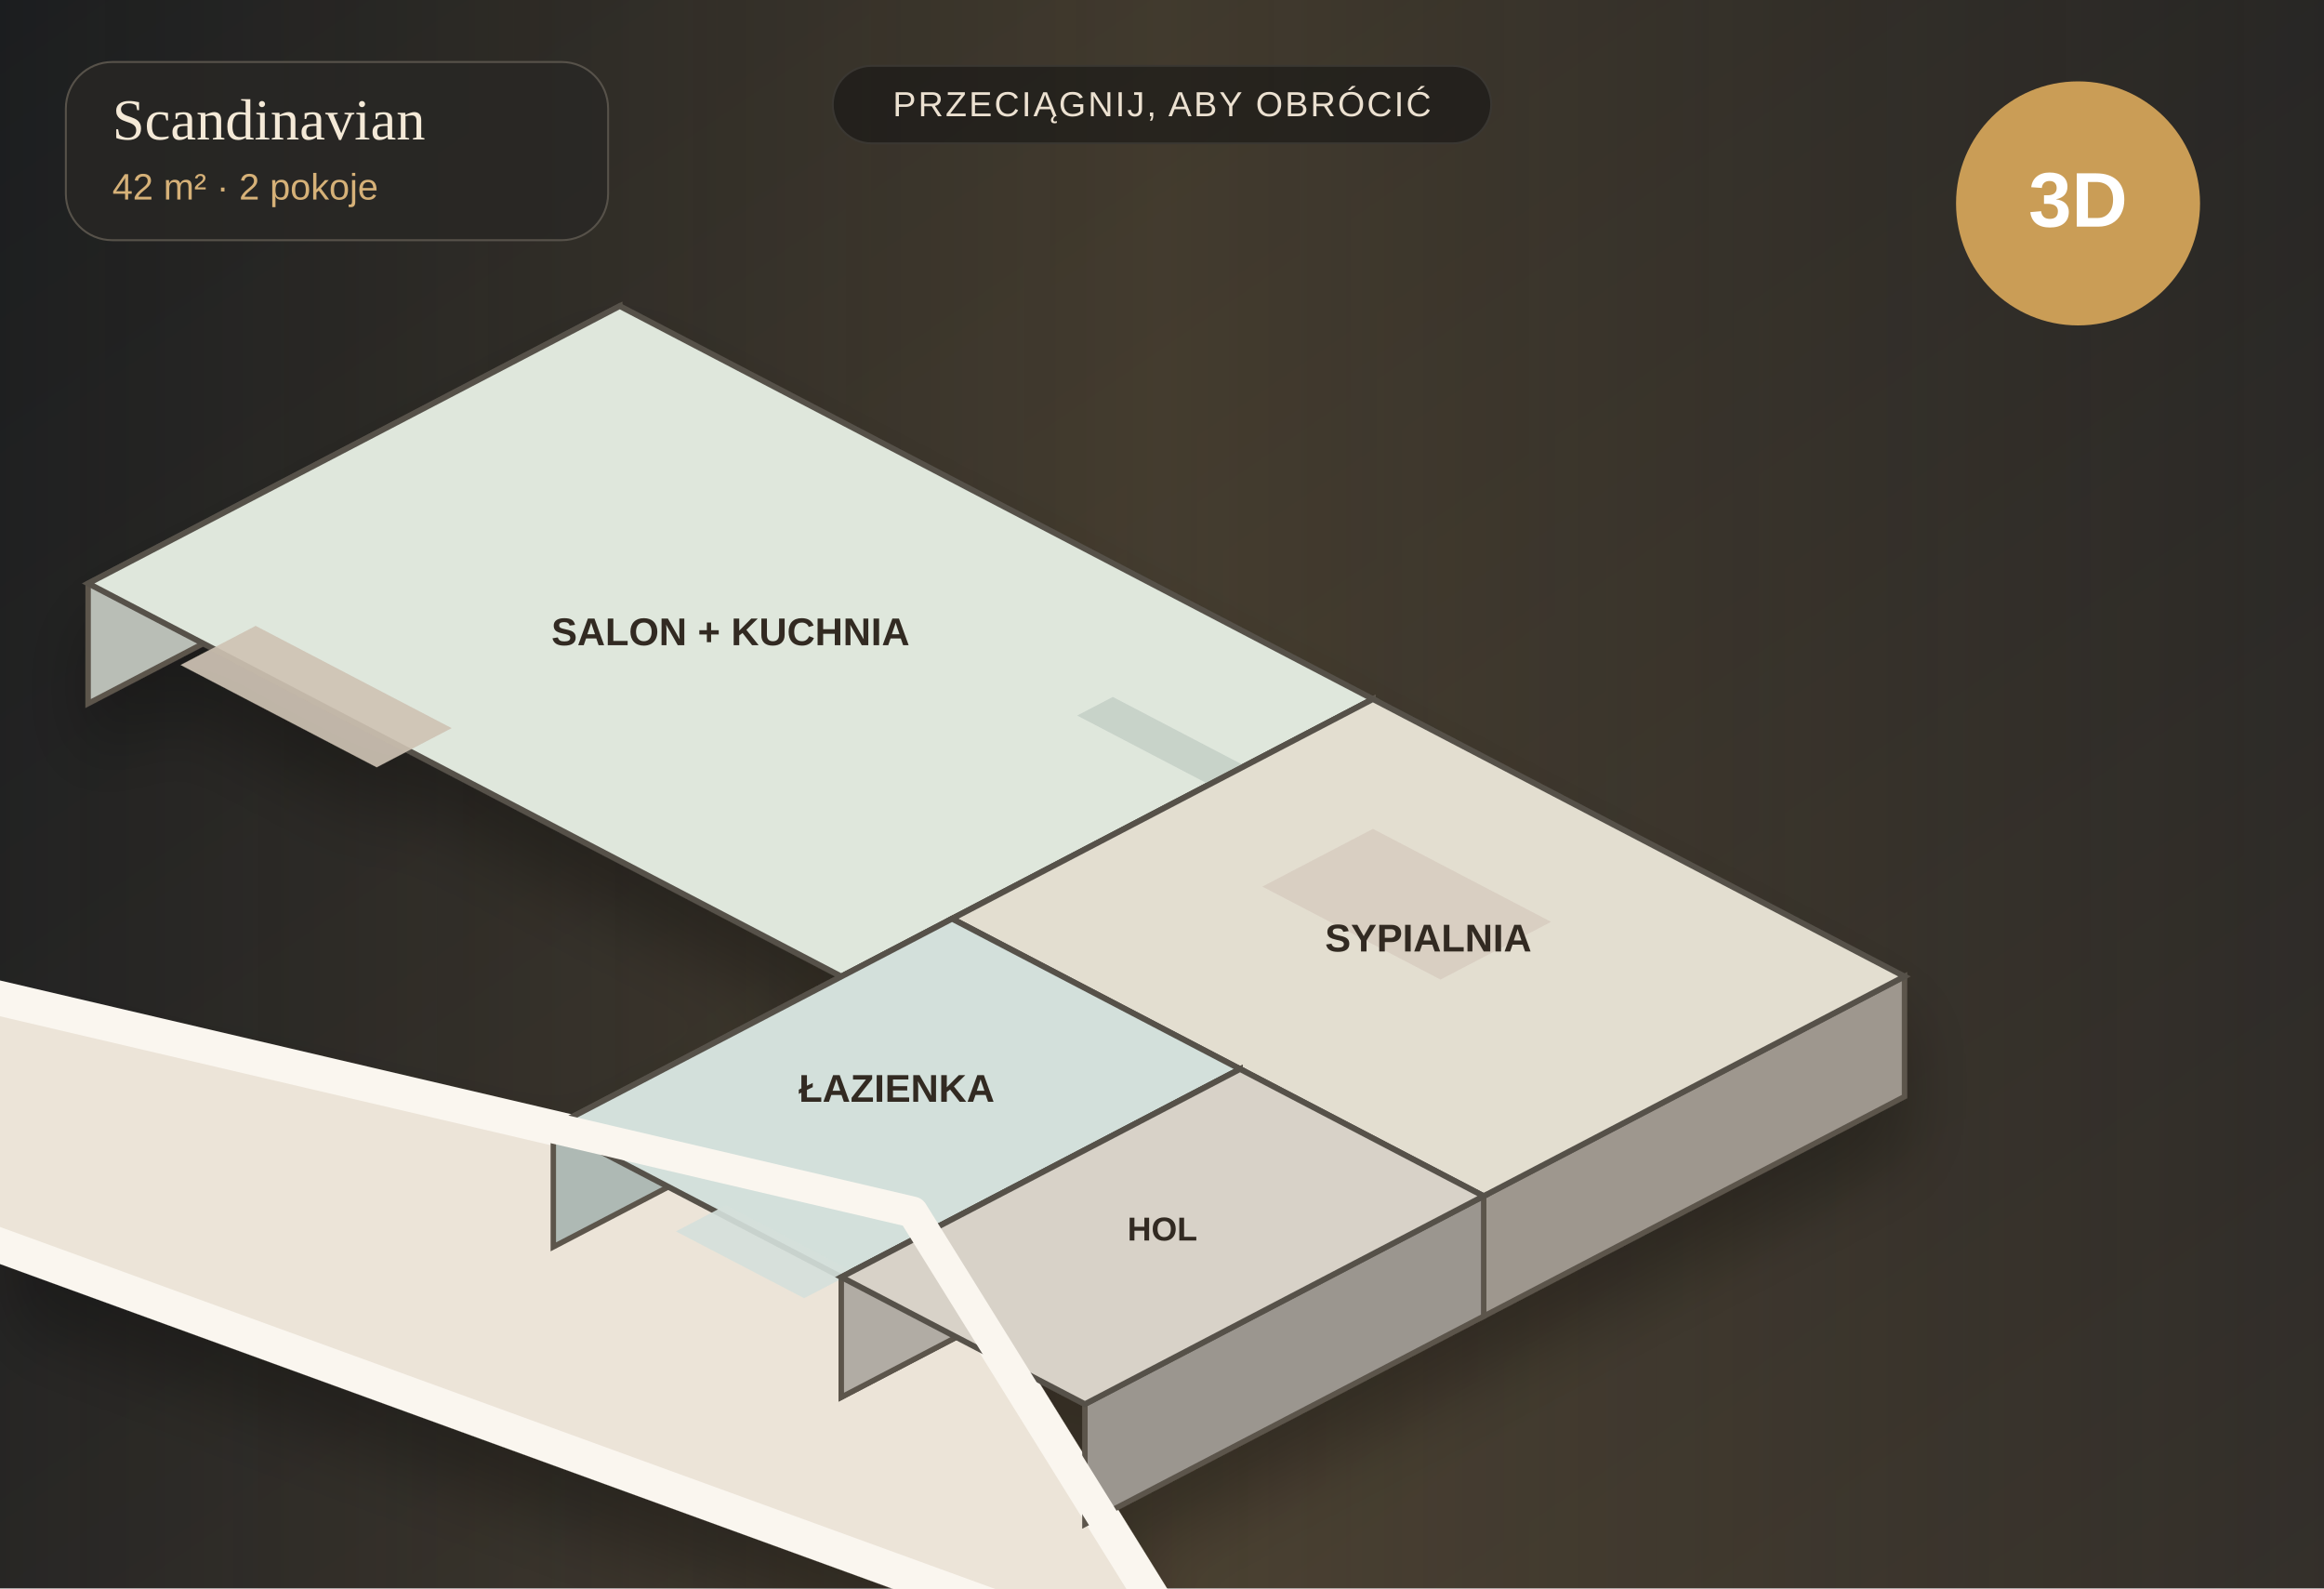
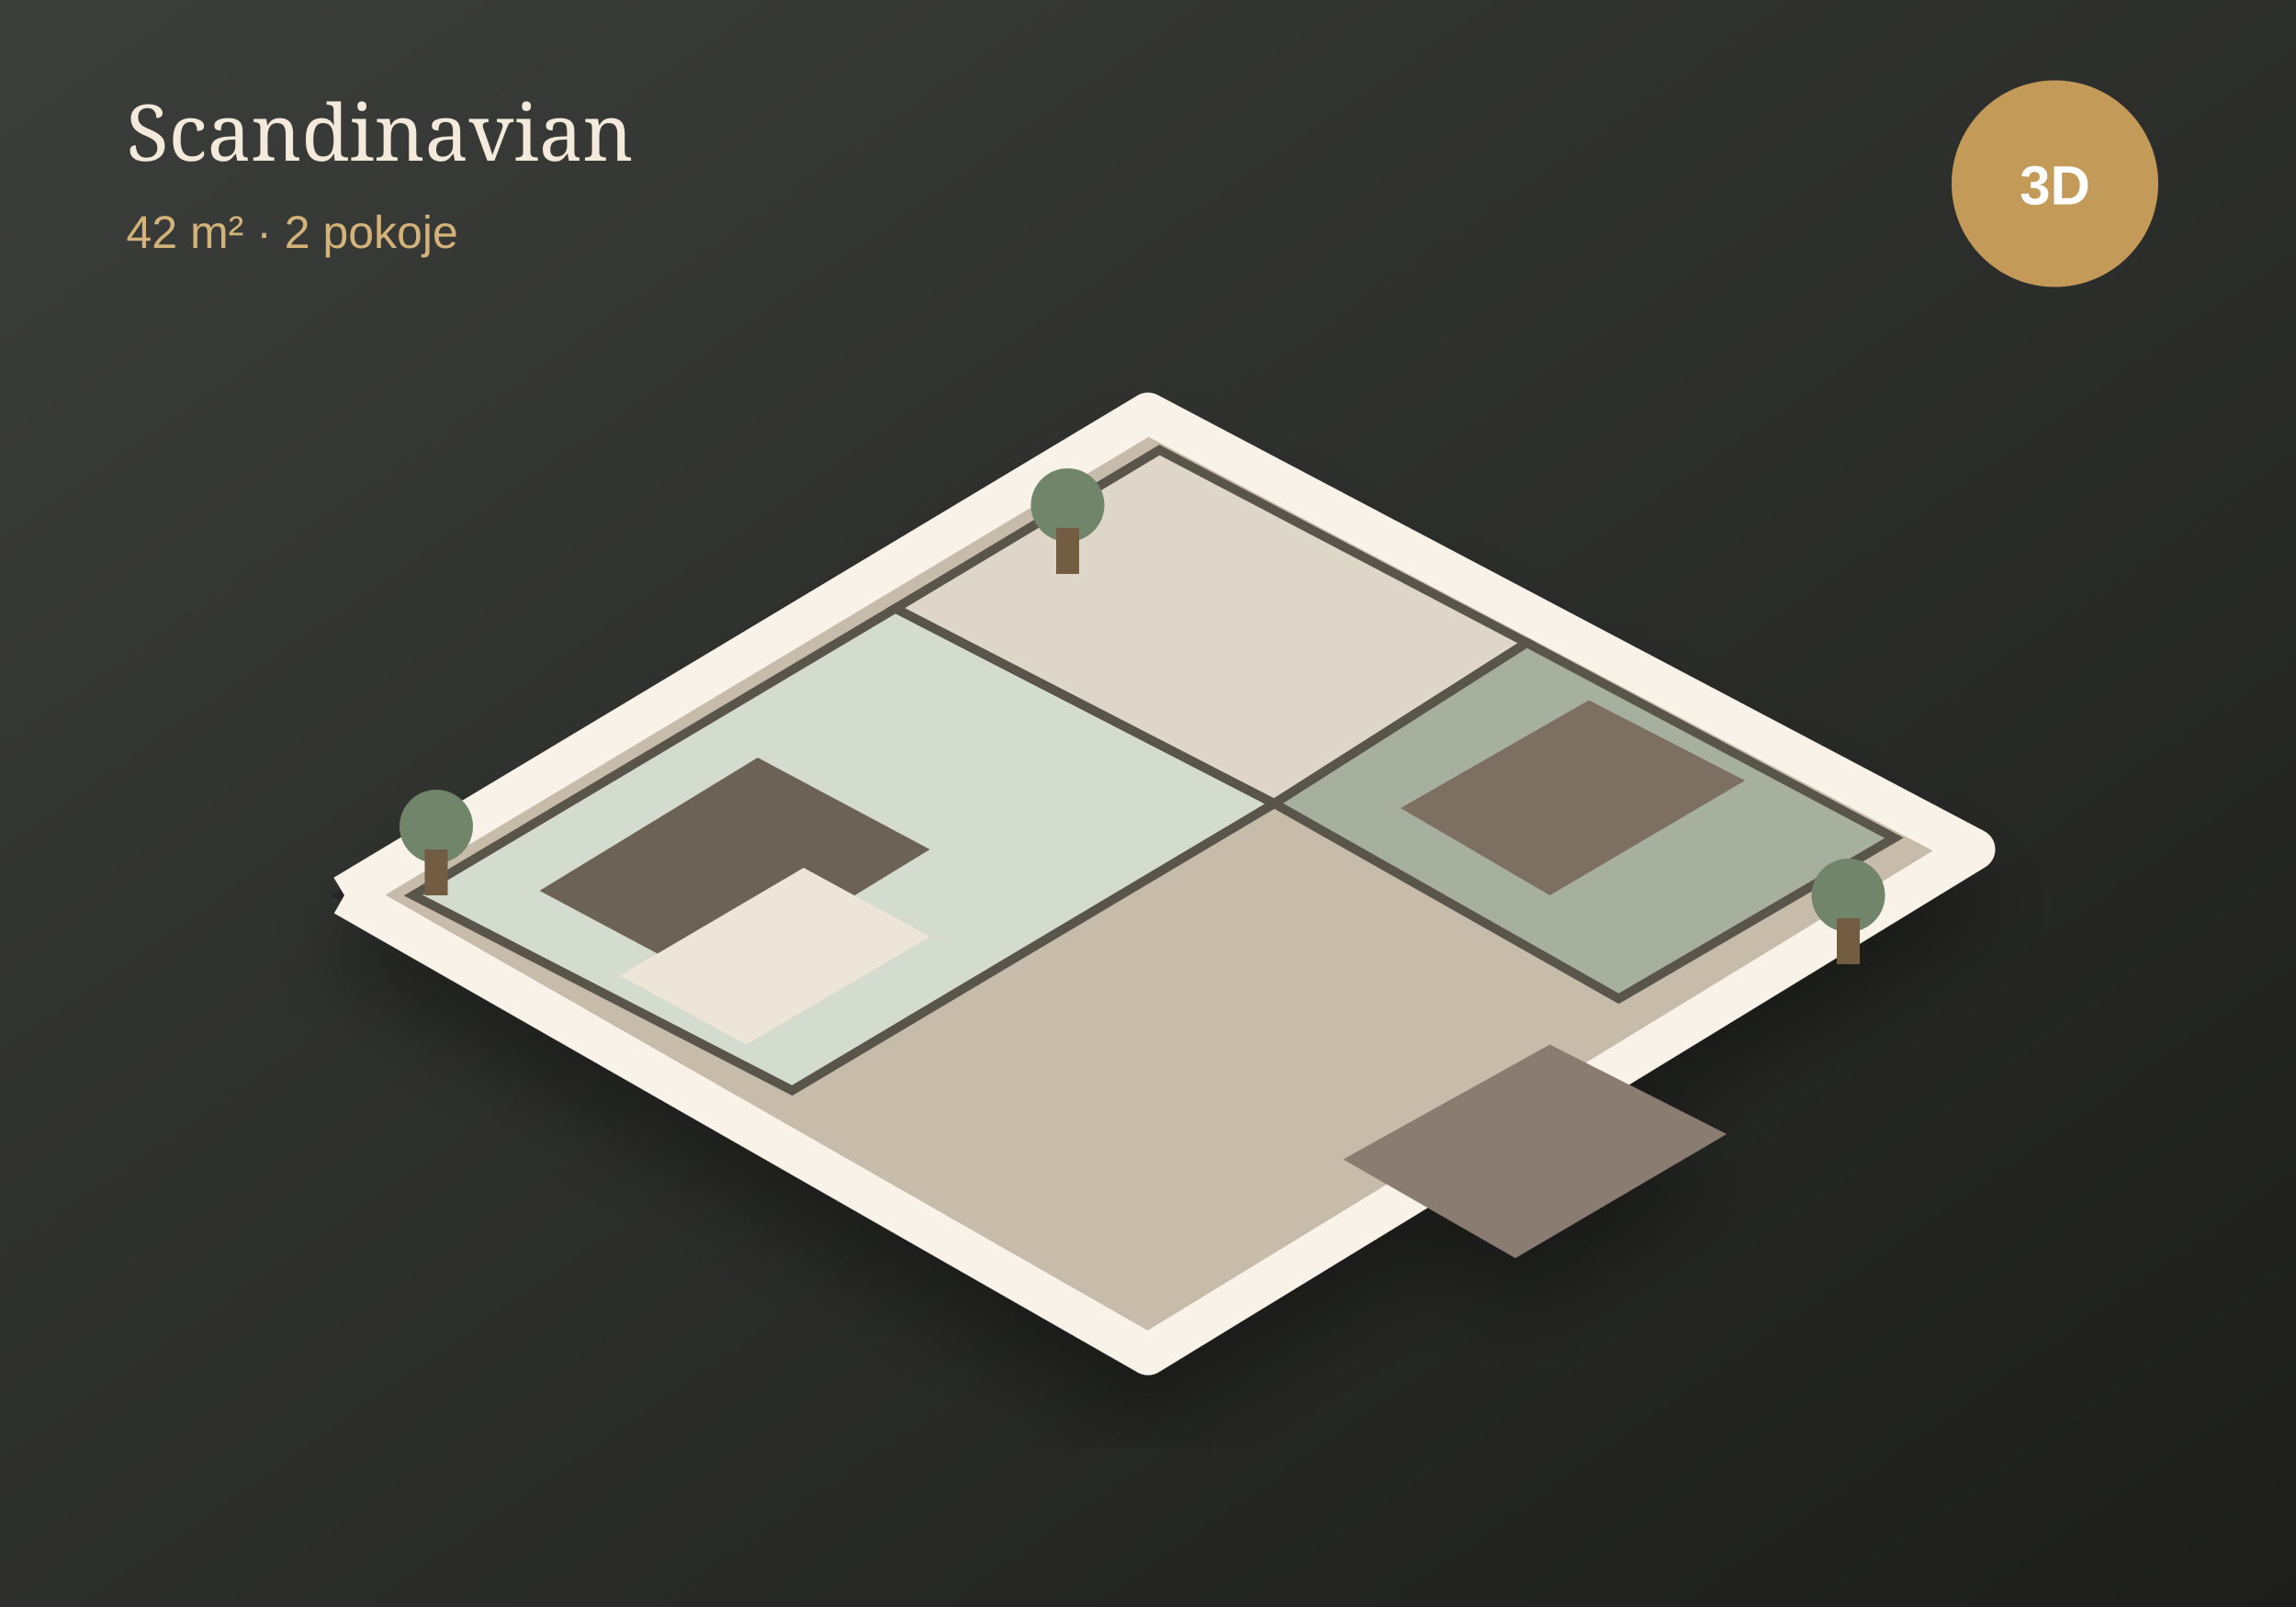
- <svg xmlns="http://www.w3.org/2000/svg" viewBox="0 0 1200 820">
+ <svg xmlns="http://www.w3.org/2000/svg" viewBox="0 0 1000 700">
  <defs>
    <linearGradient id="bg" x1="0" x2="1" y1="0" y2="1">
-       <stop stop-color="#1b1d1f" />
-       <stop offset="1" stop-color="#332f2a" />
-     </linearGradient>
-     <linearGradient id="glow" x1="0" x2="1">
-       <stop stop-color="#d3a862" stop-opacity="0" />
-       <stop offset="0.5" stop-color="#d3a862" stop-opacity="0.18" />
-       <stop offset="1" stop-color="#d3a862" stop-opacity="0" />
+       <stop stop-color="#3c3e3b" />
+       <stop offset="1" stop-color="#1d1e1c" />
    </linearGradient>
    <filter id="shadow">
-       <feDropShadow dx="0" dy="26" stdDeviation="18" flood-opacity="0.28" />
+       <feDropShadow dx="0" dy="24" stdDeviation="18" flood-opacity=".35" />
    </filter>
  </defs>
  <rect width="100%" height="100%" fill="url(#bg)" />
-   <rect width="100%" height="100%" fill="url(#glow)" />
  <g filter="url(#shadow)">
-     <polygon points="-208.1,466.7 471.2,625.7 622.8,869.5 -94.0,608.8" fill="#ece4d8" stroke="#faf6ef" stroke-width="18" stroke-linejoin="round" />
-     <g>
-       <polygon points="320.0,220.0 45.5,363.2 45.5,301.2 320.0,158.0" fill="#b9beb6" stroke="#5b544b" stroke-width="2.8" />
-       <polygon points="708.9,422.9 434.4,566.1 434.4,504.1 708.9,360.9" fill="#9fa59c" stroke="#5b544b" stroke-width="2.8" />
-       <polygon points="320.0,158.0 708.9,360.9 434.4,504.1 45.5,301.2" fill="#dfe7dc" stroke="#56514a" stroke-width="3" />
-       <polygon points="132.0,323.1 233.2,375.9 194.5,396.1 93.3,343.3" fill="#cec2b3" opacity="0.9" />
-       <polygon points="574.6,359.8 653.7,401.1 635.3,410.7 556.2,369.4" fill="#c5d0c7" opacity="0.9" />
-       <text x="377.2" y="333.1" text-anchor="middle" font-family="Arial, Helvetica, sans-serif" font-size="20" font-weight="700" fill="#332c23">SALON + KUCHNIA</text>
-     </g>
-     <g>
-       <polygon points="708.9,422.9 491.6,536.3 491.6,474.3 708.9,360.9" fill="#b8b1a7" stroke="#5b544b" stroke-width="2.8" />
-       <polygon points="983.4,566.1 766.1,679.5 766.1,617.5 983.4,504.1" fill="#9e978e" stroke="#5b544b" stroke-width="2.8" />
-       <polygon points="708.9,360.9 983.4,504.1 766.1,617.5 491.6,474.3" fill="#e3ded0" stroke="#56514a" stroke-width="3" />
-       <polygon points="708.9,427.9 800.9,475.9 743.8,505.7 651.8,457.7" fill="#d8cdc1" opacity="0.9" />
-       <text x="737.5" y="491.2" text-anchor="middle" font-family="Arial, Helvetica, sans-serif" font-size="20" font-weight="700" fill="#332c23">SYPIALNIA</text>
-     </g>
-     <g>
-       <polygon points="491.6,536.3 285.7,643.7 285.7,581.7 491.6,474.3" fill="#aeb9b4" stroke="#5b544b" stroke-width="2.8" />
-       <polygon points="640.3,613.9 434.4,721.3 434.4,659.3 640.3,551.9" fill="#95a09b" stroke="#5b544b" stroke-width="2.8" />
-       <polygon points="491.6,474.3 640.3,551.9 434.4,659.3 285.7,581.7" fill="#d3e0db" stroke="#56514a" stroke-width="3" />
-       <polygon points="374.8,622.2 441.0,656.8 415.2,670.2 349.0,635.7" fill="#d5e0db" opacity="0.9" />
-       <text x="463.0" y="568.8" text-anchor="middle" font-family="Arial, Helvetica, sans-serif" font-size="20" font-weight="700" fill="#332c23">ŁAZIENKA</text>
-     </g>
-     <g>
-       <polygon points="640.3,613.9 434.4,721.3 434.4,659.3 640.3,551.9" fill="#b1aca4" stroke="#5b544b" stroke-width="2.8" />
-       <polygon points="766.1,679.5 560.2,786.9 560.2,724.9 766.1,617.5" fill="#9b968f" stroke="#5b544b" stroke-width="2.8" />
-       <polygon points="640.3,551.9 766.1,617.5 560.2,724.9 434.4,659.3" fill="#d8d2c8" stroke="#56514a" stroke-width="3" />
-       <text x="600.2" y="640.4" text-anchor="middle" font-family="Arial, Helvetica, sans-serif" font-size="17.095" font-weight="700" fill="#332c23">HOL</text>
-     </g>
-     <path d="M -208.1 466.7 L 471.2 625.7 L 622.8 869.5" fill="none" stroke="#faf6ef" stroke-width="16" stroke-linecap="round" stroke-linejoin="round" />
+     <polygon points="150,390 500,180 860,370 500,590" fill="#c7bbaa" stroke="#272725" stroke-width="6" />
+     <polygon points="180,390 390,265 555,350 345,475" fill="#d4dccf" stroke="#5a544c" stroke-width="4" />
+     <polygon points="390,265 505,196 665,280 555,350" fill="#ded6c9" stroke="#5a544c" stroke-width="4" />
+     <polygon points="555,350 665,280 825,365 705,435" fill="#a7b09f" stroke="#5a544c" stroke-width="4" />
+     <polyline points="150,390 500,180 860,370 500,590 150,390" fill="none" stroke="#f8f2e9" stroke-width="18" stroke-linejoin="round" />
+     <polygon points="235,388 330,330 405,370 310,428" fill="#6d6257" />
+     <polygon points="270,425 350,378 405,408 325,455" fill="#eee5d9" />
+     <polygon points="610,352 692,305 760,340 675,390" fill="#7d7063" />
+     <polygon points="585,505 675,455 752,494 660,548" fill="#8a7c70" />
+     <circle cx="190" cy="360" r="16" fill="#71856a" />
+     <rect x="185" y="370" width="10" height="20" fill="#725b43" />
+     <circle cx="805" cy="390" r="16" fill="#71856a" />
+     <rect x="800" y="400" width="10" height="20" fill="#725b43" />
+     <circle cx="465" cy="220" r="16" fill="#71856a" />
+     <rect x="460" y="230" width="10" height="20" fill="#725b43" />
  </g>
-   <g>
-     <rect x="34" y="32" width="280" height="92" rx="24" fill="#282724" fill-opacity="0.78" stroke="#57524a" />
-     <text x="58" y="72" font-family="Georgia, 'Times New Roman', serif" font-size="30" fill="#f4e9d7">Scandinavian</text>
-     <text x="58" y="103" font-family="Arial, Helvetica, sans-serif" font-size="19" fill="#d6b178">42 m² · 2 pokoje</text>
-     <rect x="1010" y="42" width="126" height="126" rx="63" fill="#ca9d56" />
-     <text x="1073" y="117" text-anchor="middle" font-family="Arial, Helvetica, sans-serif" font-size="40" font-weight="700" fill="#fff">3D</text>
-     <rect x="430" y="34" width="340" height="40" rx="20" fill="#111" fill-opacity="0.54" stroke="#3a3732" />
-     <text x="600" y="60" text-anchor="middle" font-family="Arial, Helvetica, sans-serif" font-size="18" letter-spacing="1.1" fill="#ece1d1">PRZECIĄGNIJ, ABY OBRÓCIĆ</text>
-   </g>
+   <text x="55" y="70" font-family="Georgia" font-size="34" fill="#f4eadc">Scandinavian</text>
+   <text x="55" y="108" font-family="Arial" font-size="20" fill="#d4b37b">42 m² · 2 pokoje</text>
+   <circle cx="895" cy="80" r="45" fill="#c49a58" />
+   <text x="895" y="89" text-anchor="middle" font-family="Arial" font-size="24" font-weight="700" fill="#fff">3D</text>
</svg>
